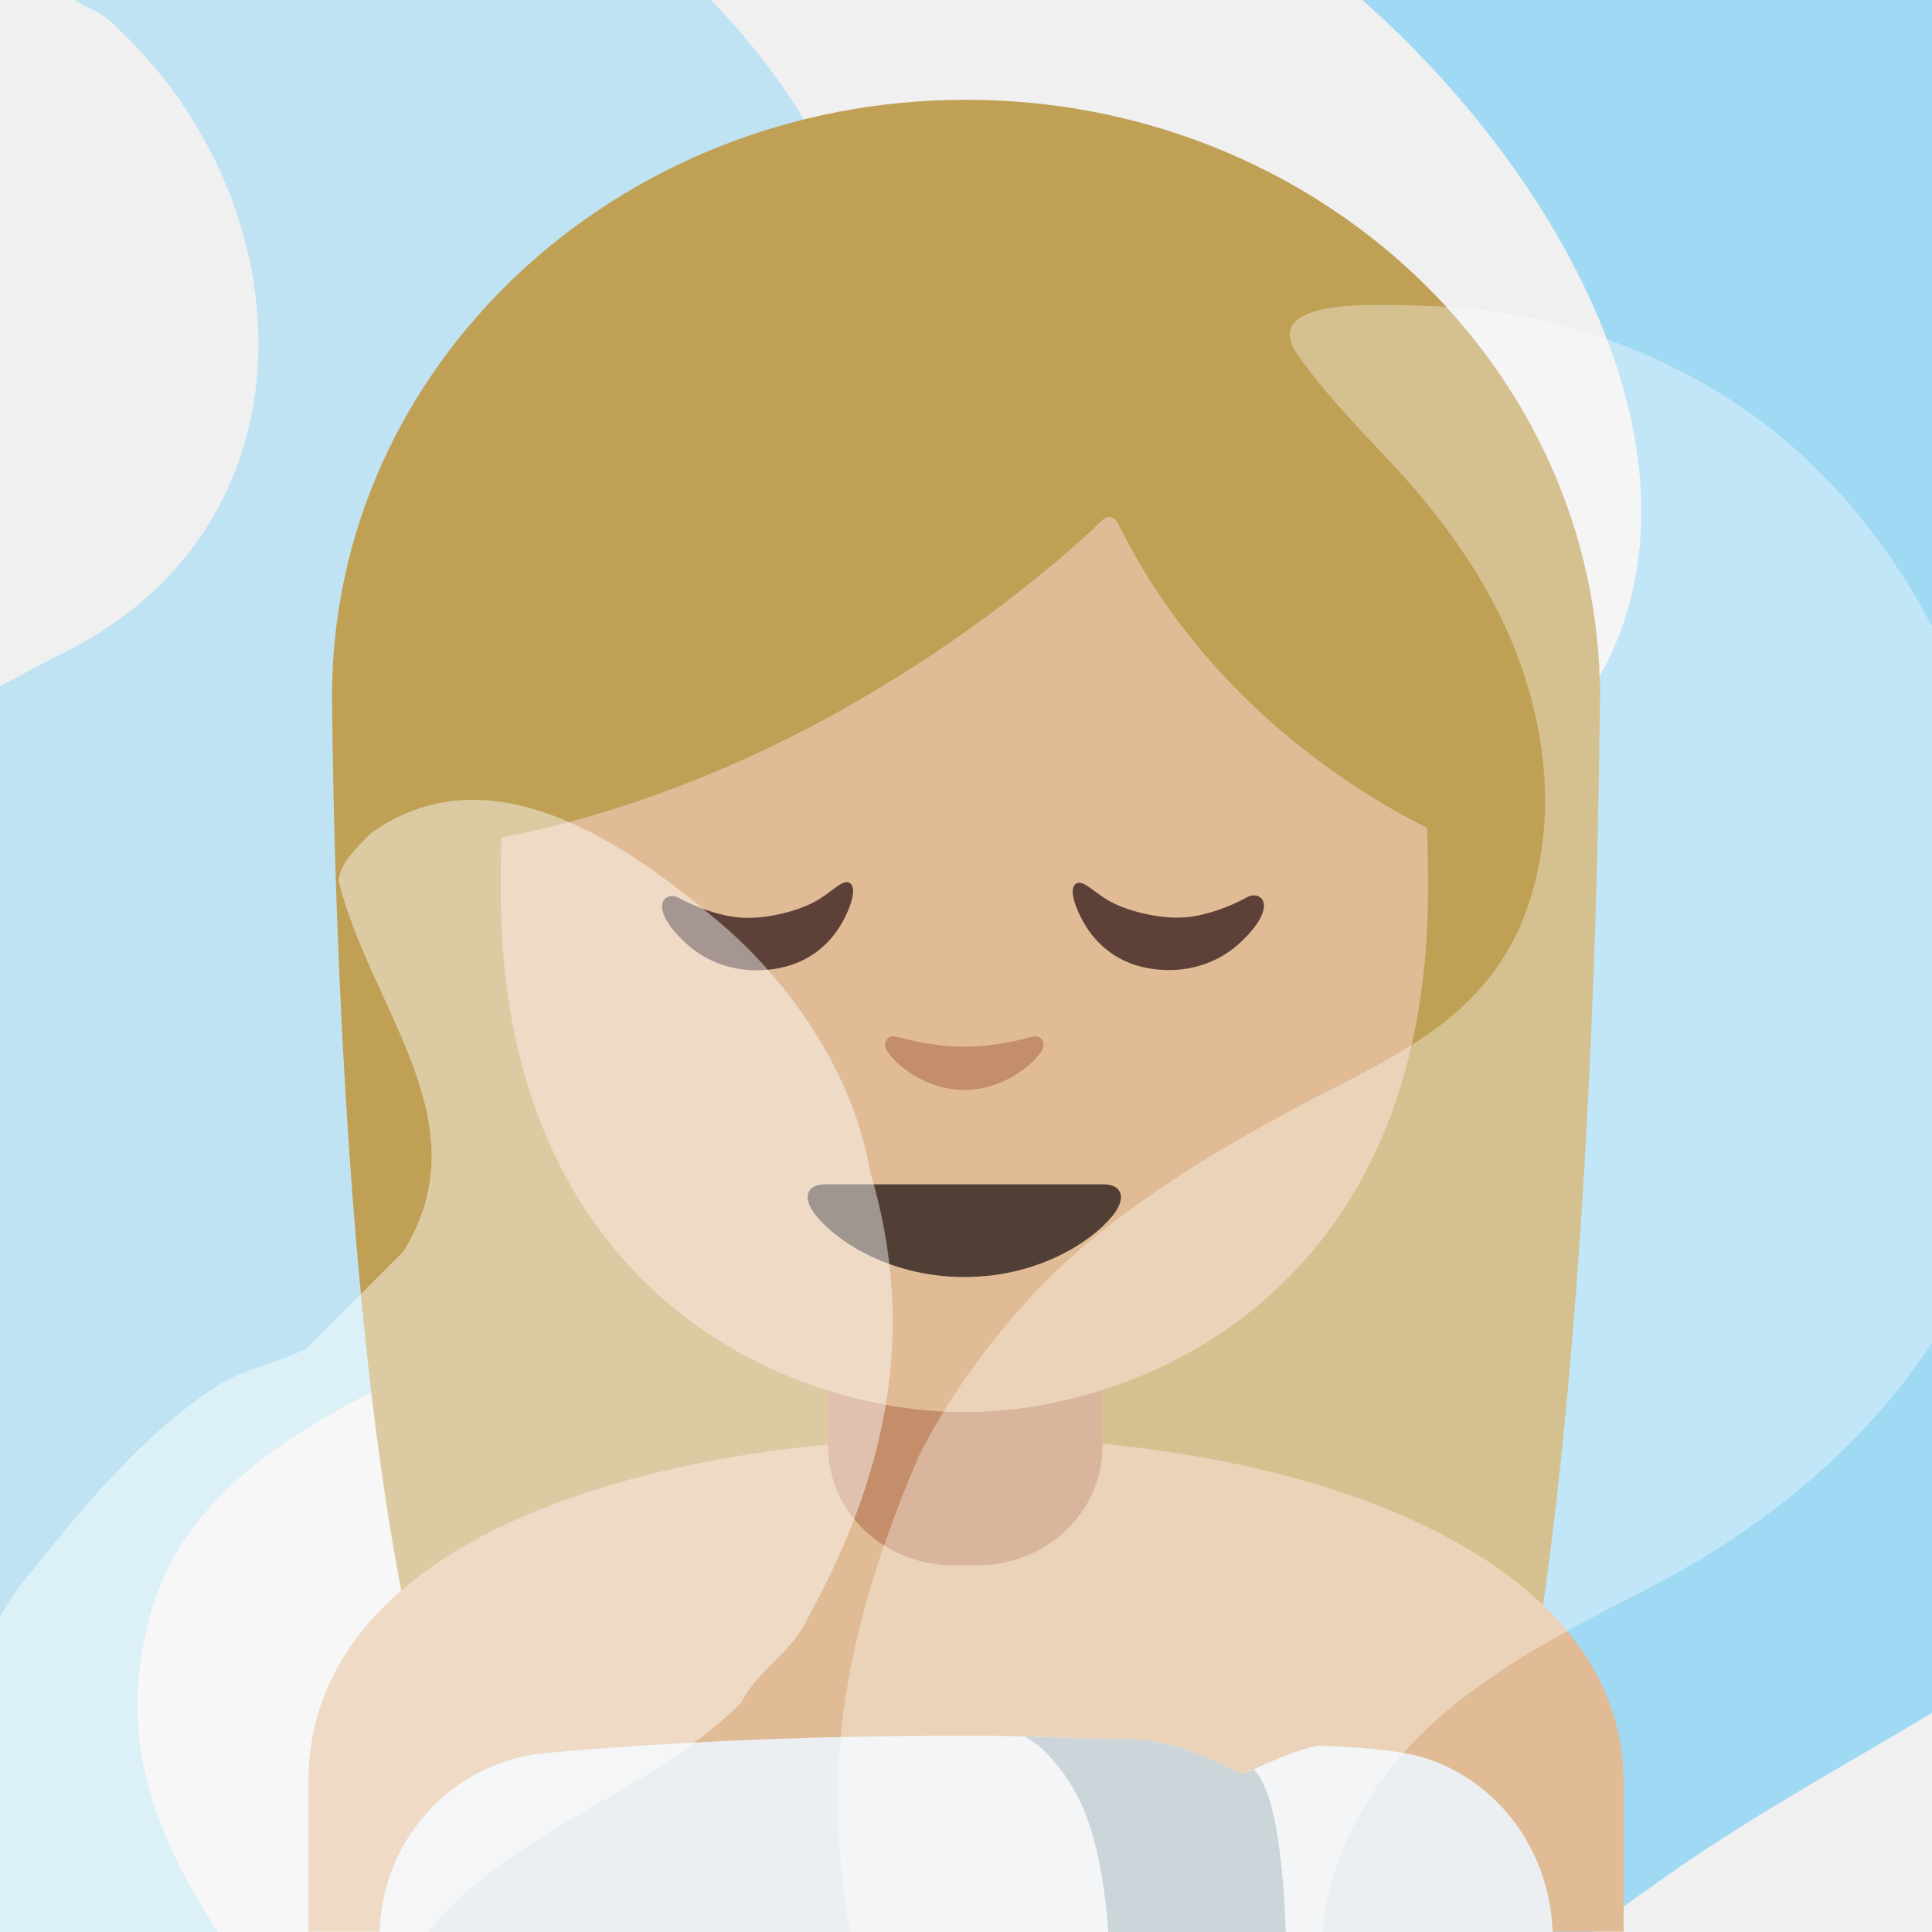
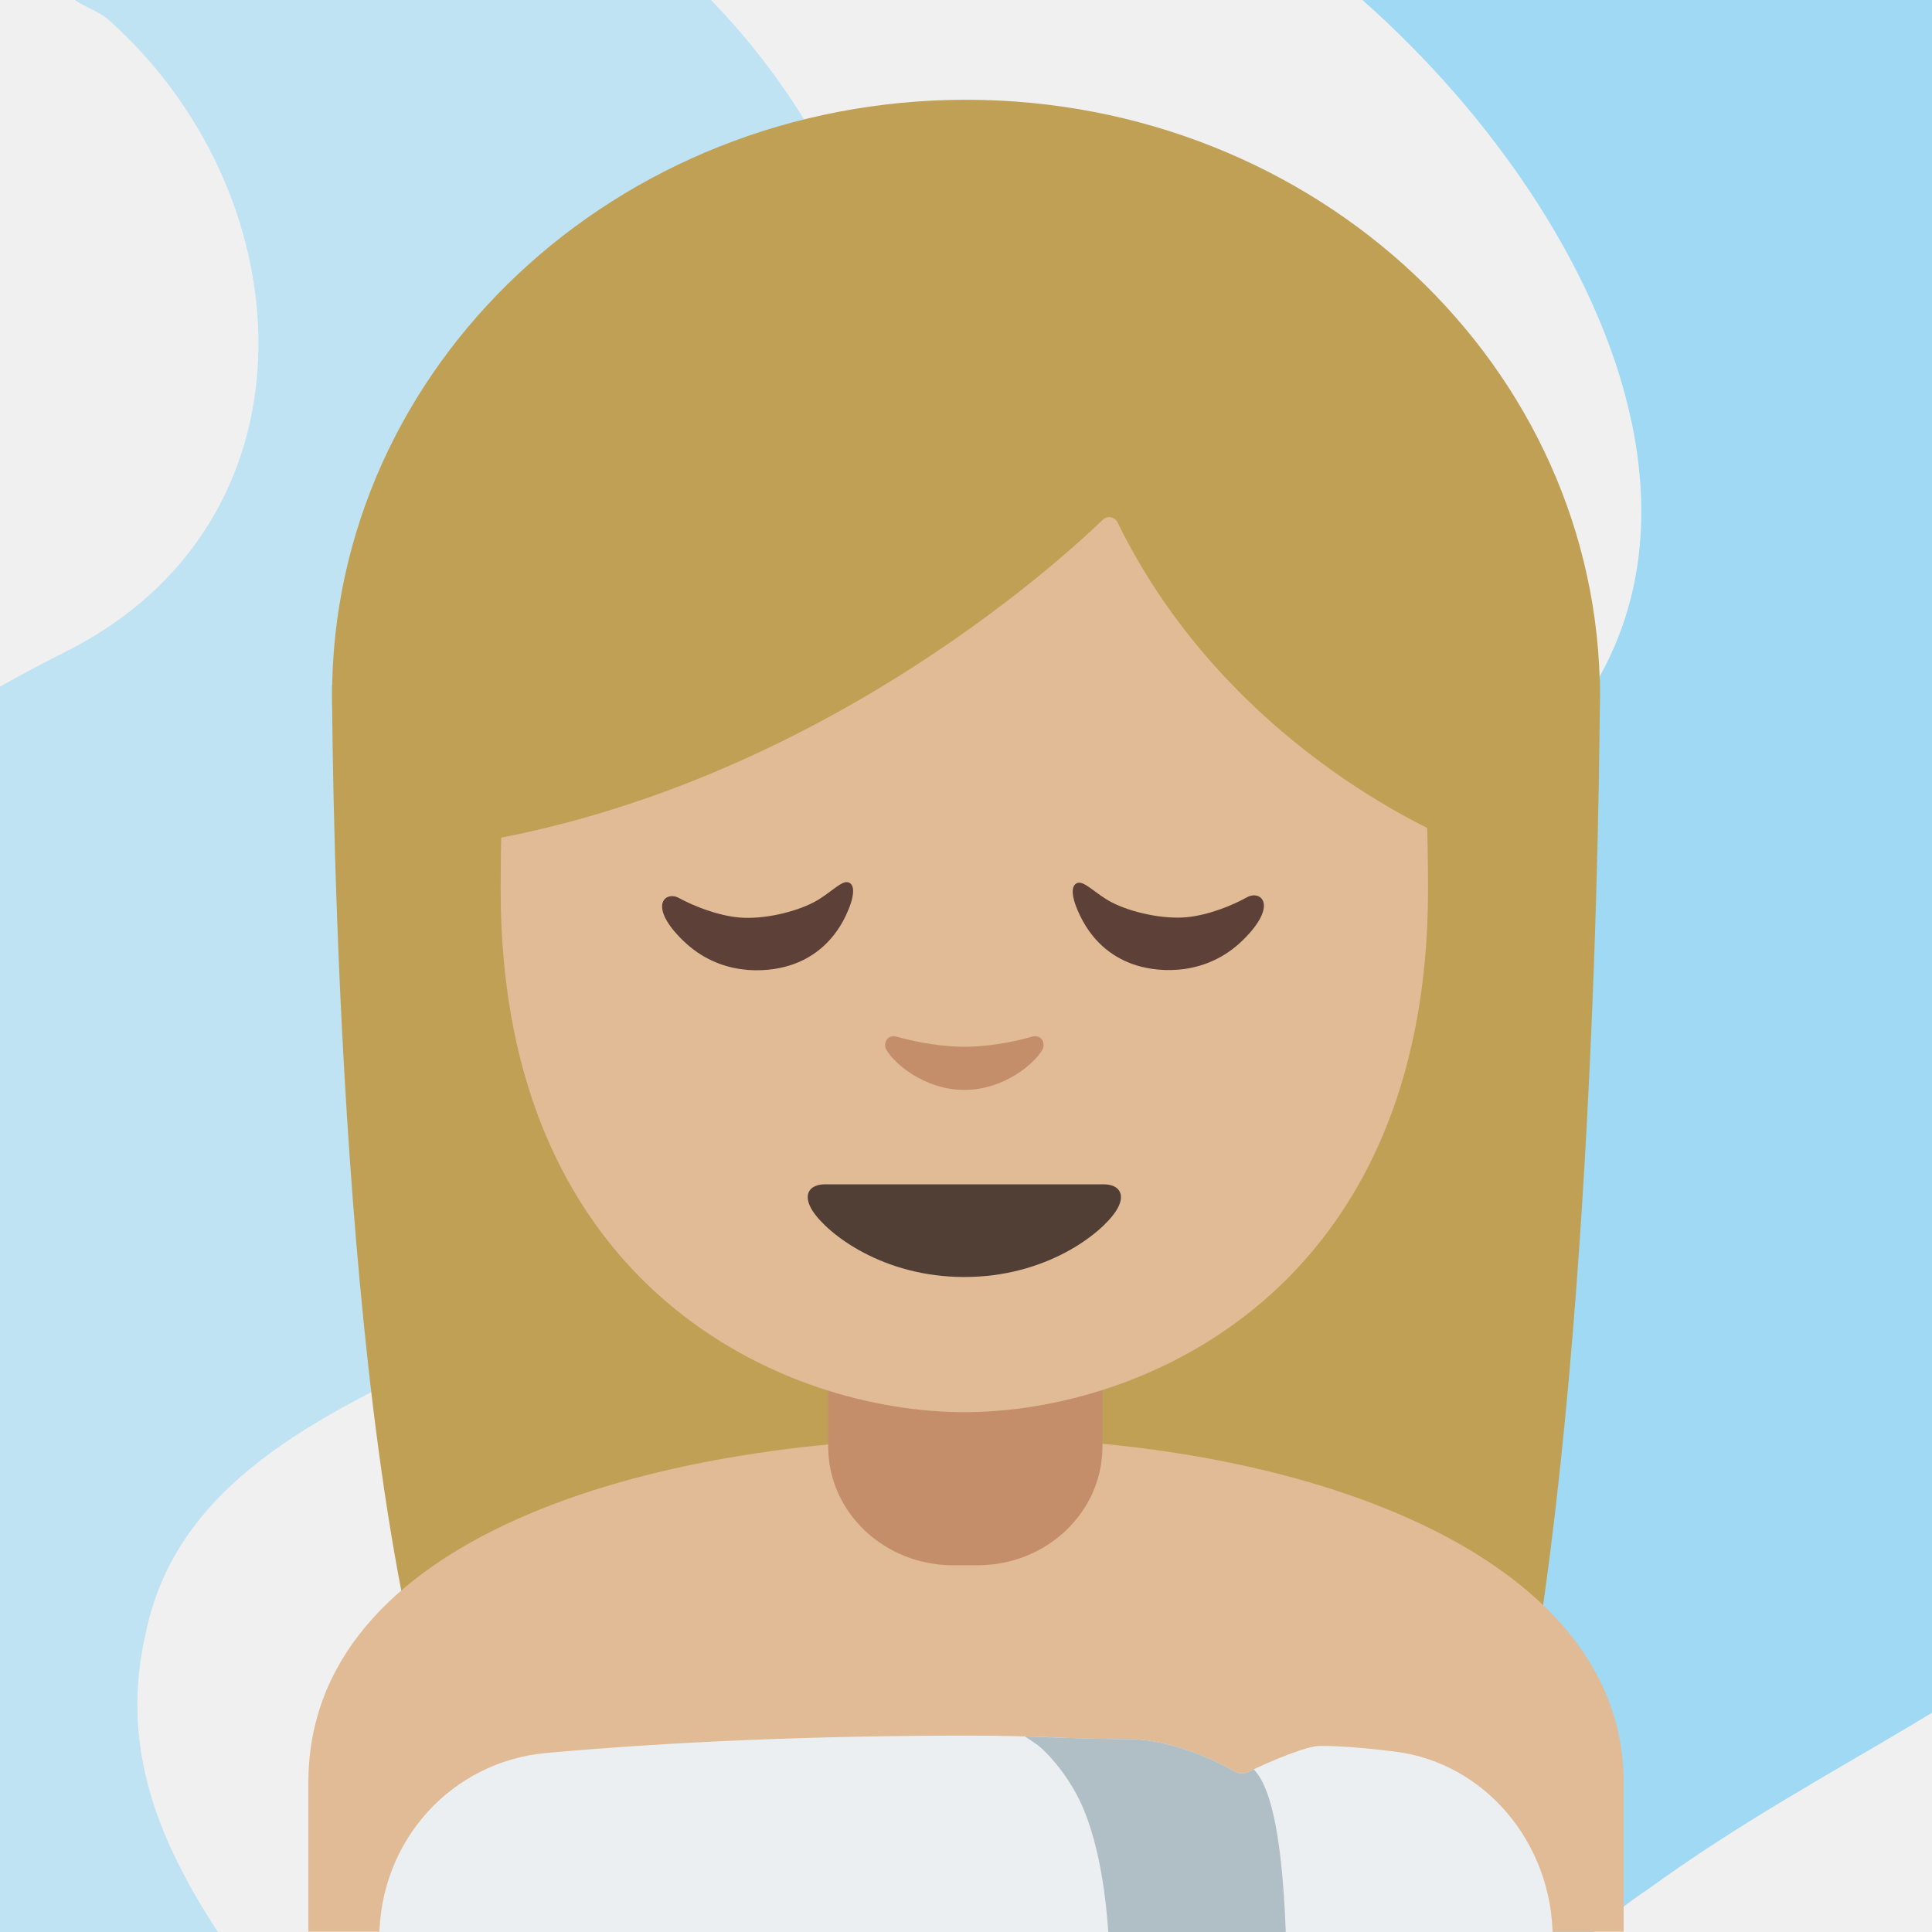
<svg xmlns="http://www.w3.org/2000/svg" xmlns:xlink="http://www.w3.org/1999/xlink" width="128" height="128" style="enable-background:new 0 0 128 128;" version="1.1" id="svg18">
  <defs id="defs22">
    <clipPath id="SVGID_2_">
      <use height="100%" width="100%" y="0" x="0" style="overflow:visible" xlink:href="#SVGID_1_" id="use5" />
    </clipPath>
    <rect id="SVGID_1_" height="120" width="120" x="4" y="4" />
-     <clipPath id="SVGID_2_-7">
-       <use height="100%" width="100%" y="0" x="0" style="overflow:visible" xlink:href="#SVGID_1_" id="use5-0" />
-     </clipPath>
    <clipPath clipPathUnits="userSpaceOnUse" id="clipPath843">
      <use transform="translate(0,4)" id="use845" xlink:href="#SVGID_1_" style="overflow:visible" x="0" y="0" width="100%" height="100%" />
    </clipPath>
  </defs>
  <g id="图层_1">
    <g id="g10" clip-path="url(#SVGID_2_)" style="opacity:0.45;stroke-width:0.938" transform="matrix(1.066667,0,0,1.066667,-4.266667,-4.266667)">
      <path id="path8" style="fill:#83d3f7;stroke-width:0.938" d="m 18.04,143.5 c -11,-1 -23,-1 -32,-10 -5,-5 -9,-11 -11,-18 -2,-8 -4,-16 -3,-24 1,-7 3,-14 6,-21 2,-4 5,-8 8,-11 7,-6 14,-11 22,-15 16,-8 15,-28 3,-39 -1,-1 -2,-1 -3,-2 -1,-2 -3,-5 -2,-6 2,-10 15,-3 23,-4 5,0 10,3 14,6 12,9 18,23 18,38 -1,7 -1,15 -4,22 -2,4 -4,8 -6,12 -1,2 -2,3 -4,5 -5,4 -9,8 -14,11 -8,4 -18,8 -20,18 -3,13 8,22 14,32 0,1 0,2 0,3 -2,2 -5,4 -9,3 z" />
    </g>
    <g id="g14" clip-path="url(#SVGID_2_)" style="opacity:0.45;stroke-width:0.938" transform="matrix(1.066667,0,0,1.066667,-4.266667,-4.266667)">
      <path id="path12" style="fill:#3bbcf7;stroke-width:0.938" d="m 93.38,-6.67 c 10,0 20,0 30,3 28,7 36,40 33,66 -1,5 -2,10 -4,15 -4,9 -9,16 -15,23 -9,9 -20,13 -31,21 -21,14 -6,40 10,53 1,2 4,6 1,6 -14,4 -28,3 -42,-2 -4,-1 -8,-3 -11,-6 -12,-12 -18,-27 -19,-43 0,-8 0,-15 2,-23 1,-5 3,-9 5,-14 3,-6 7,-12 12,-17 10,-8 20,-13 31,-21 21,-14 7,-40 -10,-53 -1,-1 -2,-3 -2,-4 1,-4 6,-4 10,-4 z" />
    </g>
    <path id="XMLID_2469_" d="M28.51,113.53C22,91.19,22,45.39,22,45.39l84-0.33c0,0,0,41.49-4.88,68.19 L28.51,113.53z" style="fill:#BFA055;" />
    <g id="XMLID_2238_">
      <ellipse id="XMLID_2239_" cx="64" cy="46.11" rx="42" ry="39.5" style="fill:#BFA055;" />
    </g>
    <path id="XMLID_1678_" d="M20.43,118.09v9.89h87.14v-9.89c0-15.17-21.39-22.87-43.24-22.84 C42.61,95.28,20.43,102.03,20.43,118.09z" style="fill:#E0BB95;font-variant-east_asian:normal;opacity:1;vector-effect:none;fill-opacity:1;stroke-width:1;stroke-linecap:butt;stroke-linejoin:miter;stroke-miterlimit:4;stroke-dasharray:none;stroke-dashoffset:0;stroke-opacity:1" />
    <path id="XMLID_791_" d="m 63.95,86.25 h -9.08 v 9.59 c 0,4.34 3.7,7.86 8.26,7.86 h 1.65 c 4.56,0 8.26,-3.52 8.26,-7.86 v -9.59 z" style="opacity:1;vector-effect:none;fill:#C48E6A;fill-opacity:1;stroke-width:1;stroke-linecap:butt;stroke-linejoin:miter;stroke-miterlimit:4;stroke-dasharray:none;stroke-dashoffset:0;stroke-opacity:1" />
    <path id="XMLID_2373_" d="M63.89,13.57c-24.35,0-30.72,18.87-30.72,45.39c0,26.51,18.89,34.6,30.72,34.6 c11.83,0,30.72-8.09,30.72-34.6C94.61,32.45,88.24,13.57,63.89,13.57z" style="fill:#E0BB95;" />
    <path id="XMLID_592_" d="M56.24,58.47c0.41,0.17,0.4,0.93-0.22,2.23c-0.89,1.84-2.29,2.82-3.69,3.26 c-1.62,0.51-4.66,0.7-7.06-1.63c-2.39-2.31-1.2-3.34-0.28-2.83c0.94,0.51,2.52,1.16,4.02,1.29c1.55,0.13,3.62-0.34,4.92-1.02 C55.03,59.19,55.77,58.27,56.24,58.47z" style="fill:#5D4037;" />
    <path id="XMLID_591_" d="M71.35,58.51c-0.41,0.18-0.4,0.93,0.24,2.22c0.9,1.83,2.31,2.8,3.71,3.23 c1.62,0.5,4.66,0.67,7.05-1.68c2.37-2.33,1.18-3.34,0.26-2.83c-0.93,0.52-2.52,1.18-4.01,1.32c-1.55,0.14-3.62-0.31-4.93-0.98 C72.56,59.22,71.82,58.3,71.35,58.51z" style="fill:#5D4037;" />
    <path id="XMLID_3004_" d="M73.07,34.43c-3.23,3.11-19.29,17.58-41.42,21.35V26.11 c0,0,9.55-18.95,32.47-18.95S96.6,26.59,96.6,26.59v29.19c0,0-15.02-5.76-22.56-21.17C73.86,34.24,73.37,34.14,73.07,34.43z" style="fill:#BFA055;" />
    <path id="XMLID_2368_" d="M68.35,68.69c-1.57,0.45-3.2,0.66-4.46,0.66s-2.89-0.22-4.46-0.66 c-0.67-0.19-0.94,0.45-0.7,0.87c0.5,0.88,2.51,2.65,5.16,2.65c2.65,0,4.66-1.77,5.16-2.65C69.29,69.13,69.03,68.5,68.35,68.69z" style="fill:#C48E6A;" />
    <path id="XMLID_31_" d="m 73.12,78.465 c -1.29,0 -9.23,0 -9.23,0 0,0 -7.94,0 -9.23,0 -1.06,0 -1.51,0.71 -0.81,1.78 0.98,1.49 4.61,4.36 10.04,4.36 5.43,0 9.06,-2.87 10.04,-4.36 0.7,-1.07 0.25,-1.78 -0.81,-1.78 z" style="opacity:1;vector-effect:none;fill:#513F35;fill-opacity:1;stroke-width:1;stroke-linecap:butt;stroke-linejoin:miter;stroke-miterlimit:4;stroke-dasharray:none;stroke-dashoffset:0;stroke-opacity:1" />
    <g id="g54" clip-path="url(#clipPath843)" transform="translate(-0.08)">
      <path d="m 25.21,136.33 v -7.9 c 0,-6.44 4.76,-11.72 11.06,-12.29 8.47,-0.76 17.88,-1.15 27.97,-1.15 2.5,0 4.16,0.06 5.77,0.12 1.47,0.06 2.86,0.11 4.75,0.11 3.55,0 7.03,2.1 7.07,2.12 0.16,0.1 0.34,0.15 0.52,0.15 0.15,0 0.3,-0.03 0.44,-0.1 1.45,-0.71 3.87,-1.72 4.74,-1.72 1.66,0 3.63,0.21 4.99,0.38 5.95,0.75 10.43,6.07 10.43,12.37 v 7.91 z" style="fill:#eceff1" id="path44" />
      <path style="color:#000000;font-style:normal;font-variant:normal;font-weight:normal;font-stretch:normal;font-size:medium;line-height:normal;font-family:sans-serif;font-variant-ligatures:normal;font-variant-position:normal;font-variant-caps:normal;font-variant-numeric:normal;font-variant-alternates:normal;font-feature-settings:normal;text-indent:0;text-align:start;text-decoration:none;text-decoration-line:none;text-decoration-style:solid;text-decoration-color:#000000;letter-spacing:normal;word-spacing:normal;text-transform:none;writing-mode:lr-tb;direction:ltr;text-orientation:mixed;dominant-baseline:auto;baseline-shift:baseline;text-anchor:start;white-space:normal;shape-padding:0;clip-rule:nonzero;display:inline;overflow:visible;visibility:visible;opacity:1;isolation:auto;mix-blend-mode:normal;color-interpolation:sRGB;color-interpolation-filters:linearRGB;solid-color:#000000;solid-opacity:1;vector-effect:none;fill:#b0bec5;fill-opacity:1;fill-rule:nonzero;stroke:none;stroke-width:2;stroke-linecap:round;stroke-linejoin:round;stroke-miterlimit:10;stroke-dasharray:none;stroke-dashoffset:0;stroke-opacity:1;color-rendering:auto;image-rendering:auto;shape-rendering:auto;text-rendering:auto;enable-background:accumulate" d="m 76.961,140.307 c 0.752,1.374 1.281,3.199 1.621,5.043 0.681,3.688 0.631,7.436 0.623,9.381 -0.008,1.945 -0.006,3.042 -0.006,3.042 10e-7,0.013 11.635,0.019 11.635,0.019 0.001,-0.016 0.011,-0.029 0.012,-0.045 0,0 0.167,-4.285 -0.025,-8.789 -0.096,-2.252 -0.28,-4.559 -0.633,-6.461 -0.176,-0.951 -0.392,-1.8 -0.688,-2.52 -0.2,-0.486 -0.437,-0.929 -0.777,-1.289 -0.114,0.054 -0.252,0.113 -0.357,0.164 -0.14,0.07 -0.289,0.1 -0.439,0.1 -0.18,0 -0.36,-0.05 -0.52,-0.15 -0.04,-0.02 -3.52,-2.119 -7.07,-2.119 -1.89,0 -5.293,-0.119 -6.763,-0.179 -0.055,-0.002 0.768,0.468 1.171,0.861 0.661,0.645 1.465,1.569 2.217,2.943 z" transform="translate(-5.575763,-21.46119)" id="path1194" />
    </g>
-     <g transform="matrix(1.066667,0,0,1.066667,-182.4542,-11.78757)" id="g1295" style="stroke-width:0.938">
-       <g id="g116" clip-path="url(#SVGID_2_-7)" style="opacity:0.35;stroke-width:0.938" transform="translate(167.0508,7.050848)">
-         <path id="path114" style="fill:#ffffff;stroke-width:0.938" d="m 97.04,156.5 c -8,-1 -17,1 -24,-5 -11,-9 -17,-22 -17,-36 0,-7 2,-14 5,-21 2,-4 5,-8 8,-11 4.79,-4.79 11.53,-8.71 17.52,-11.77 5.74,-2.94 10.61,-5.51 12.6,-12.26 1.69,-5.73 0.6,-12.03 -2.07,-17.38 -1.64,-3.28 -3.84,-6.25 -6.32,-8.95 -2.05,-2.24 -3.89,-3.98 -6.06,-6.94 -2.72,-3.72 4.61,-3.29 7.66,-3.21 6.14,0.17 11.67,1.66 17.08,4.62 9.22,5.05 15.16,14.19 18.15,24.07 1.93,6.37 2.79,13.15 2.44,19.81 -2.04,14.29 -11.23,24.77 -23.6,31.13 -6.69,3.45 -13.86,7.05 -17.68,13.54 -8.82,14.97 6.52,26.47 14.27,37.33 0,0 -1,1 -1,2 -0.99,1.01 -2.99,1.01 -4.99,1.01 z" />
-       </g>
-       <g id="g120" clip-path="url(#SVGID_2_-7)" style="opacity:0.45;stroke-width:0.938" transform="translate(167.0508,7.050848)">
-         <path id="path118" style="fill:#ffffff;stroke-width:0.938" d="m 25.04,152.75 c -12,-2 -22,-11 -24,-23 -3,-9 -2,-18 4,-27 4,-5 8,-10 13,-13 2,-1 3,-1 5,-2 2,-2 4,-4 6,-6 5,-8 -2,-15 -4,-23 0,-1 1,-2 2,-3 7,-5 15,0 21,5 5,4 9,10 10,16 3,10 1,19 -4,28 -1,2 -3,3 -4,5 -6,6 -15,8 -20,15 -4,7 0,14 3,20 2,5 -3,10 -8,8 z" />
-       </g>
-     </g>
+     <g transform="matrix(1.066667,0,0,1.066667,-182.4542,-11.78757)" id="g1295" style="stroke-width:0.938" />
  </g>
</svg>
